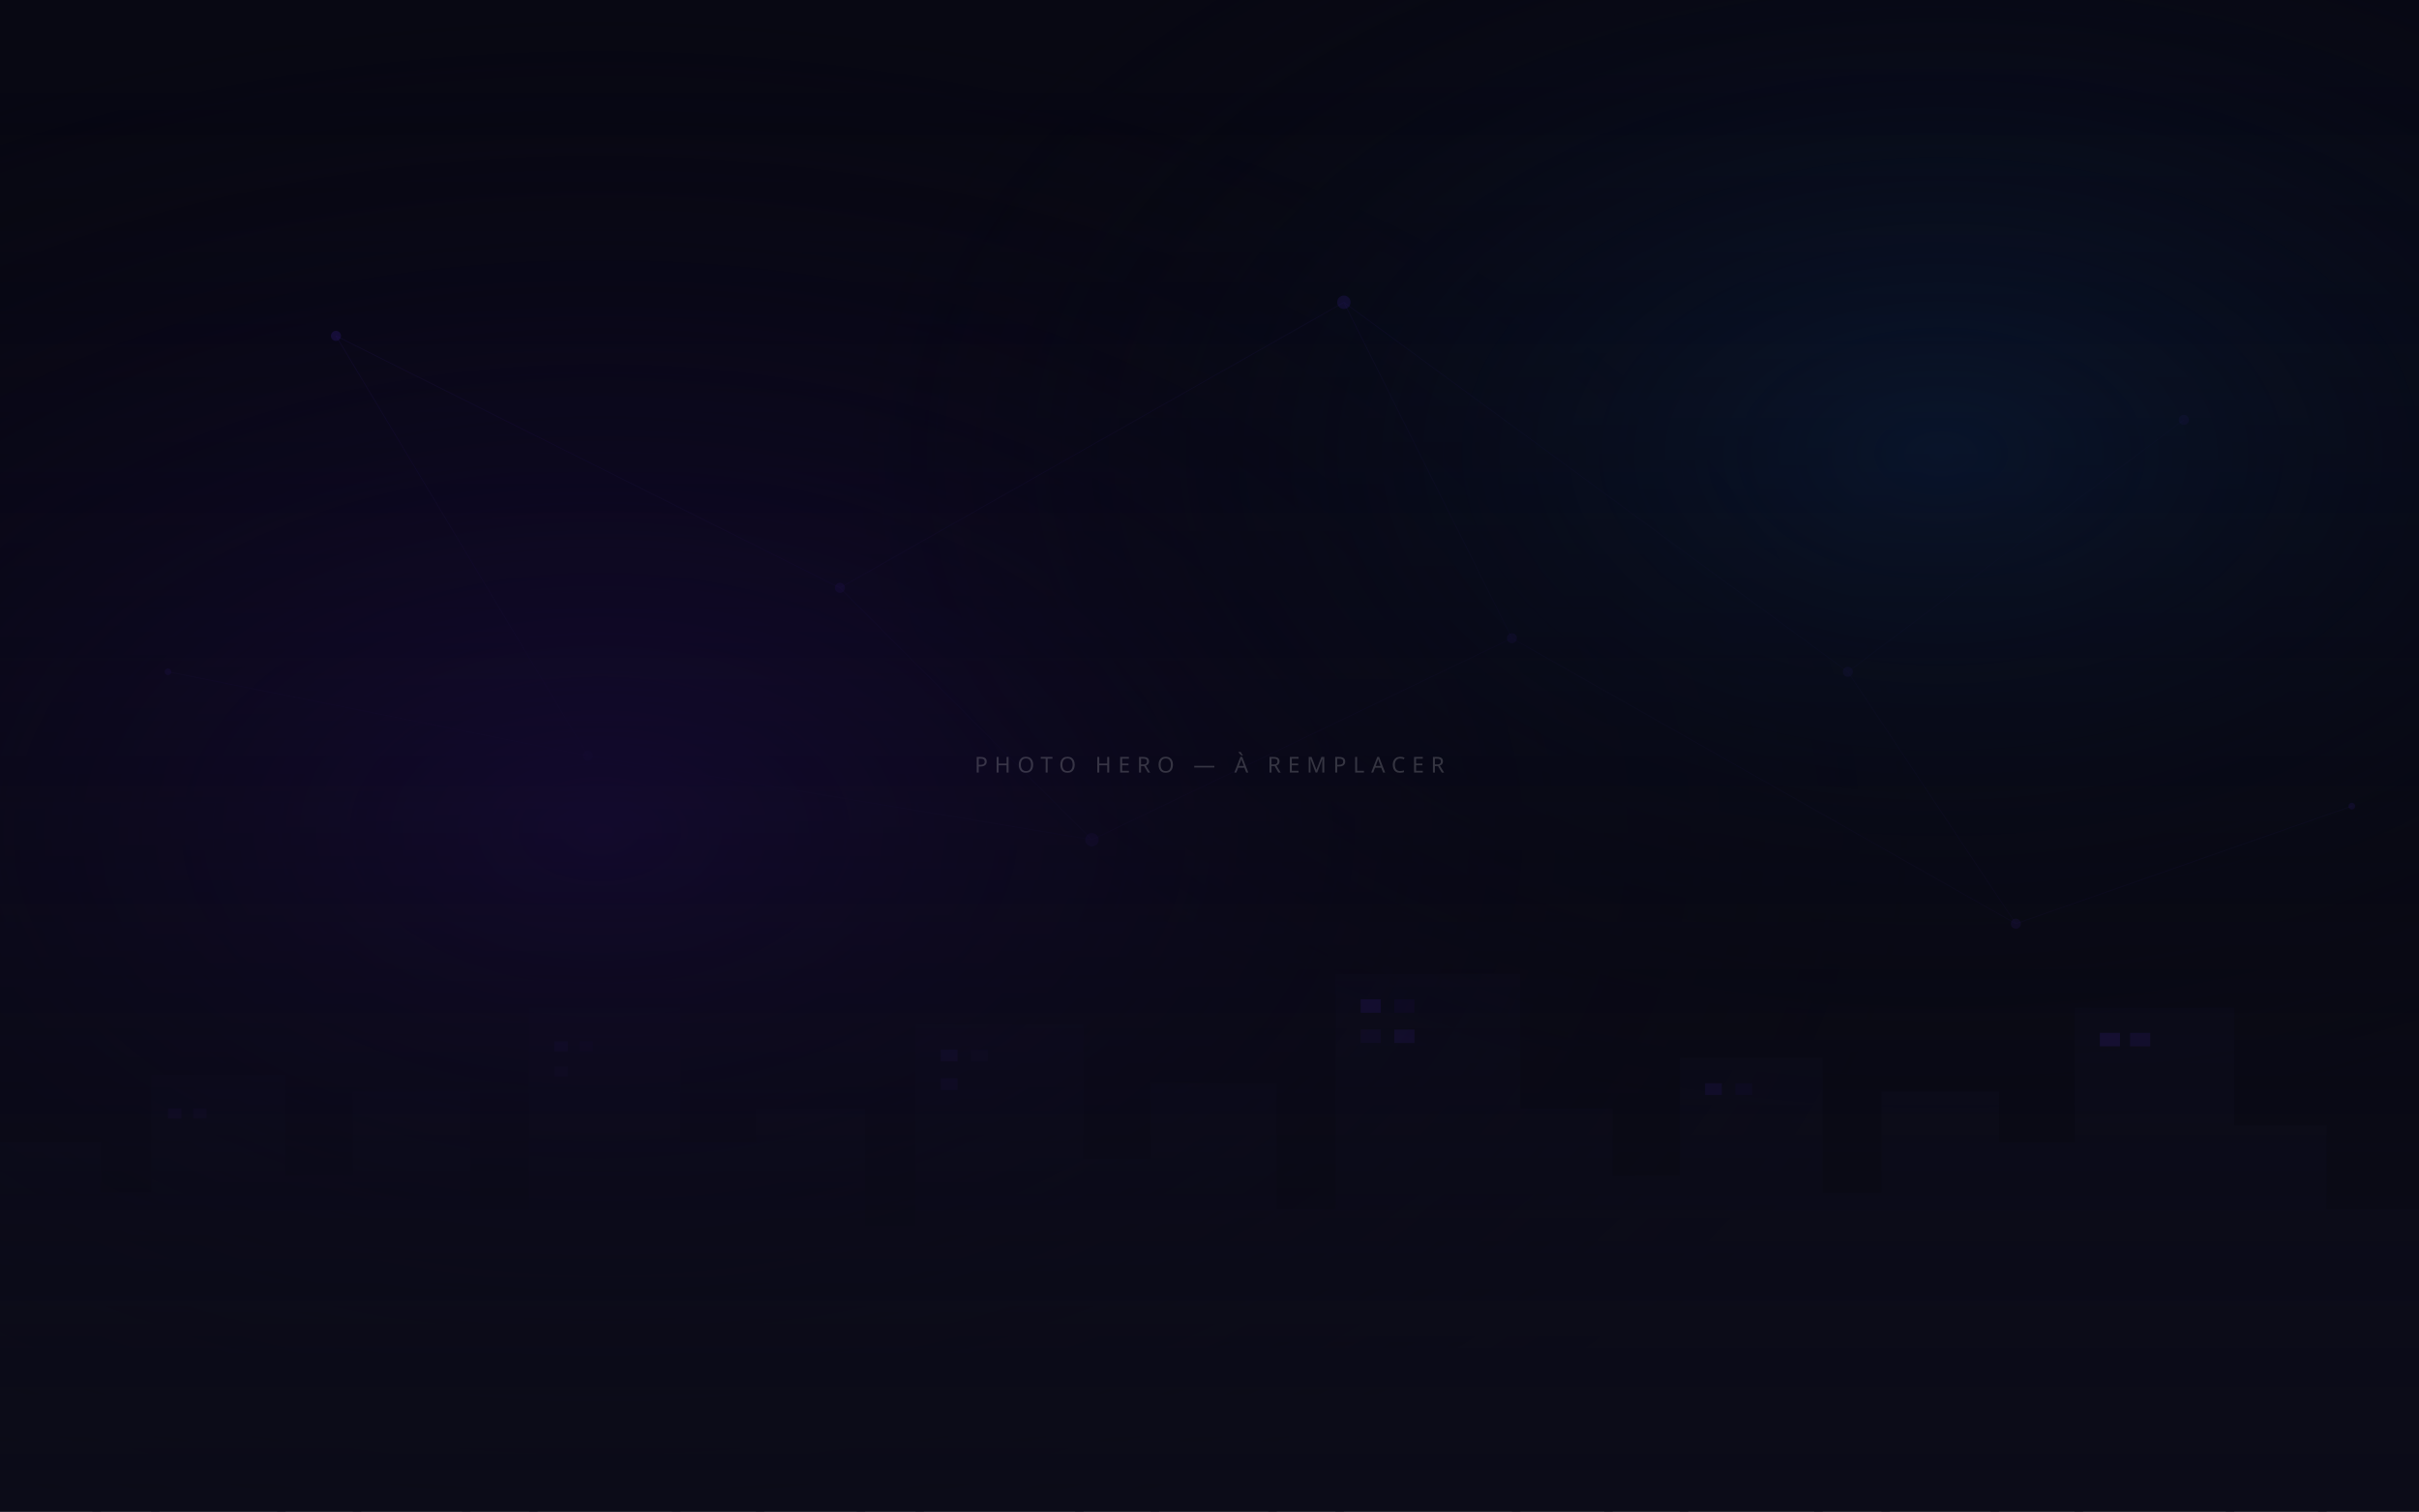
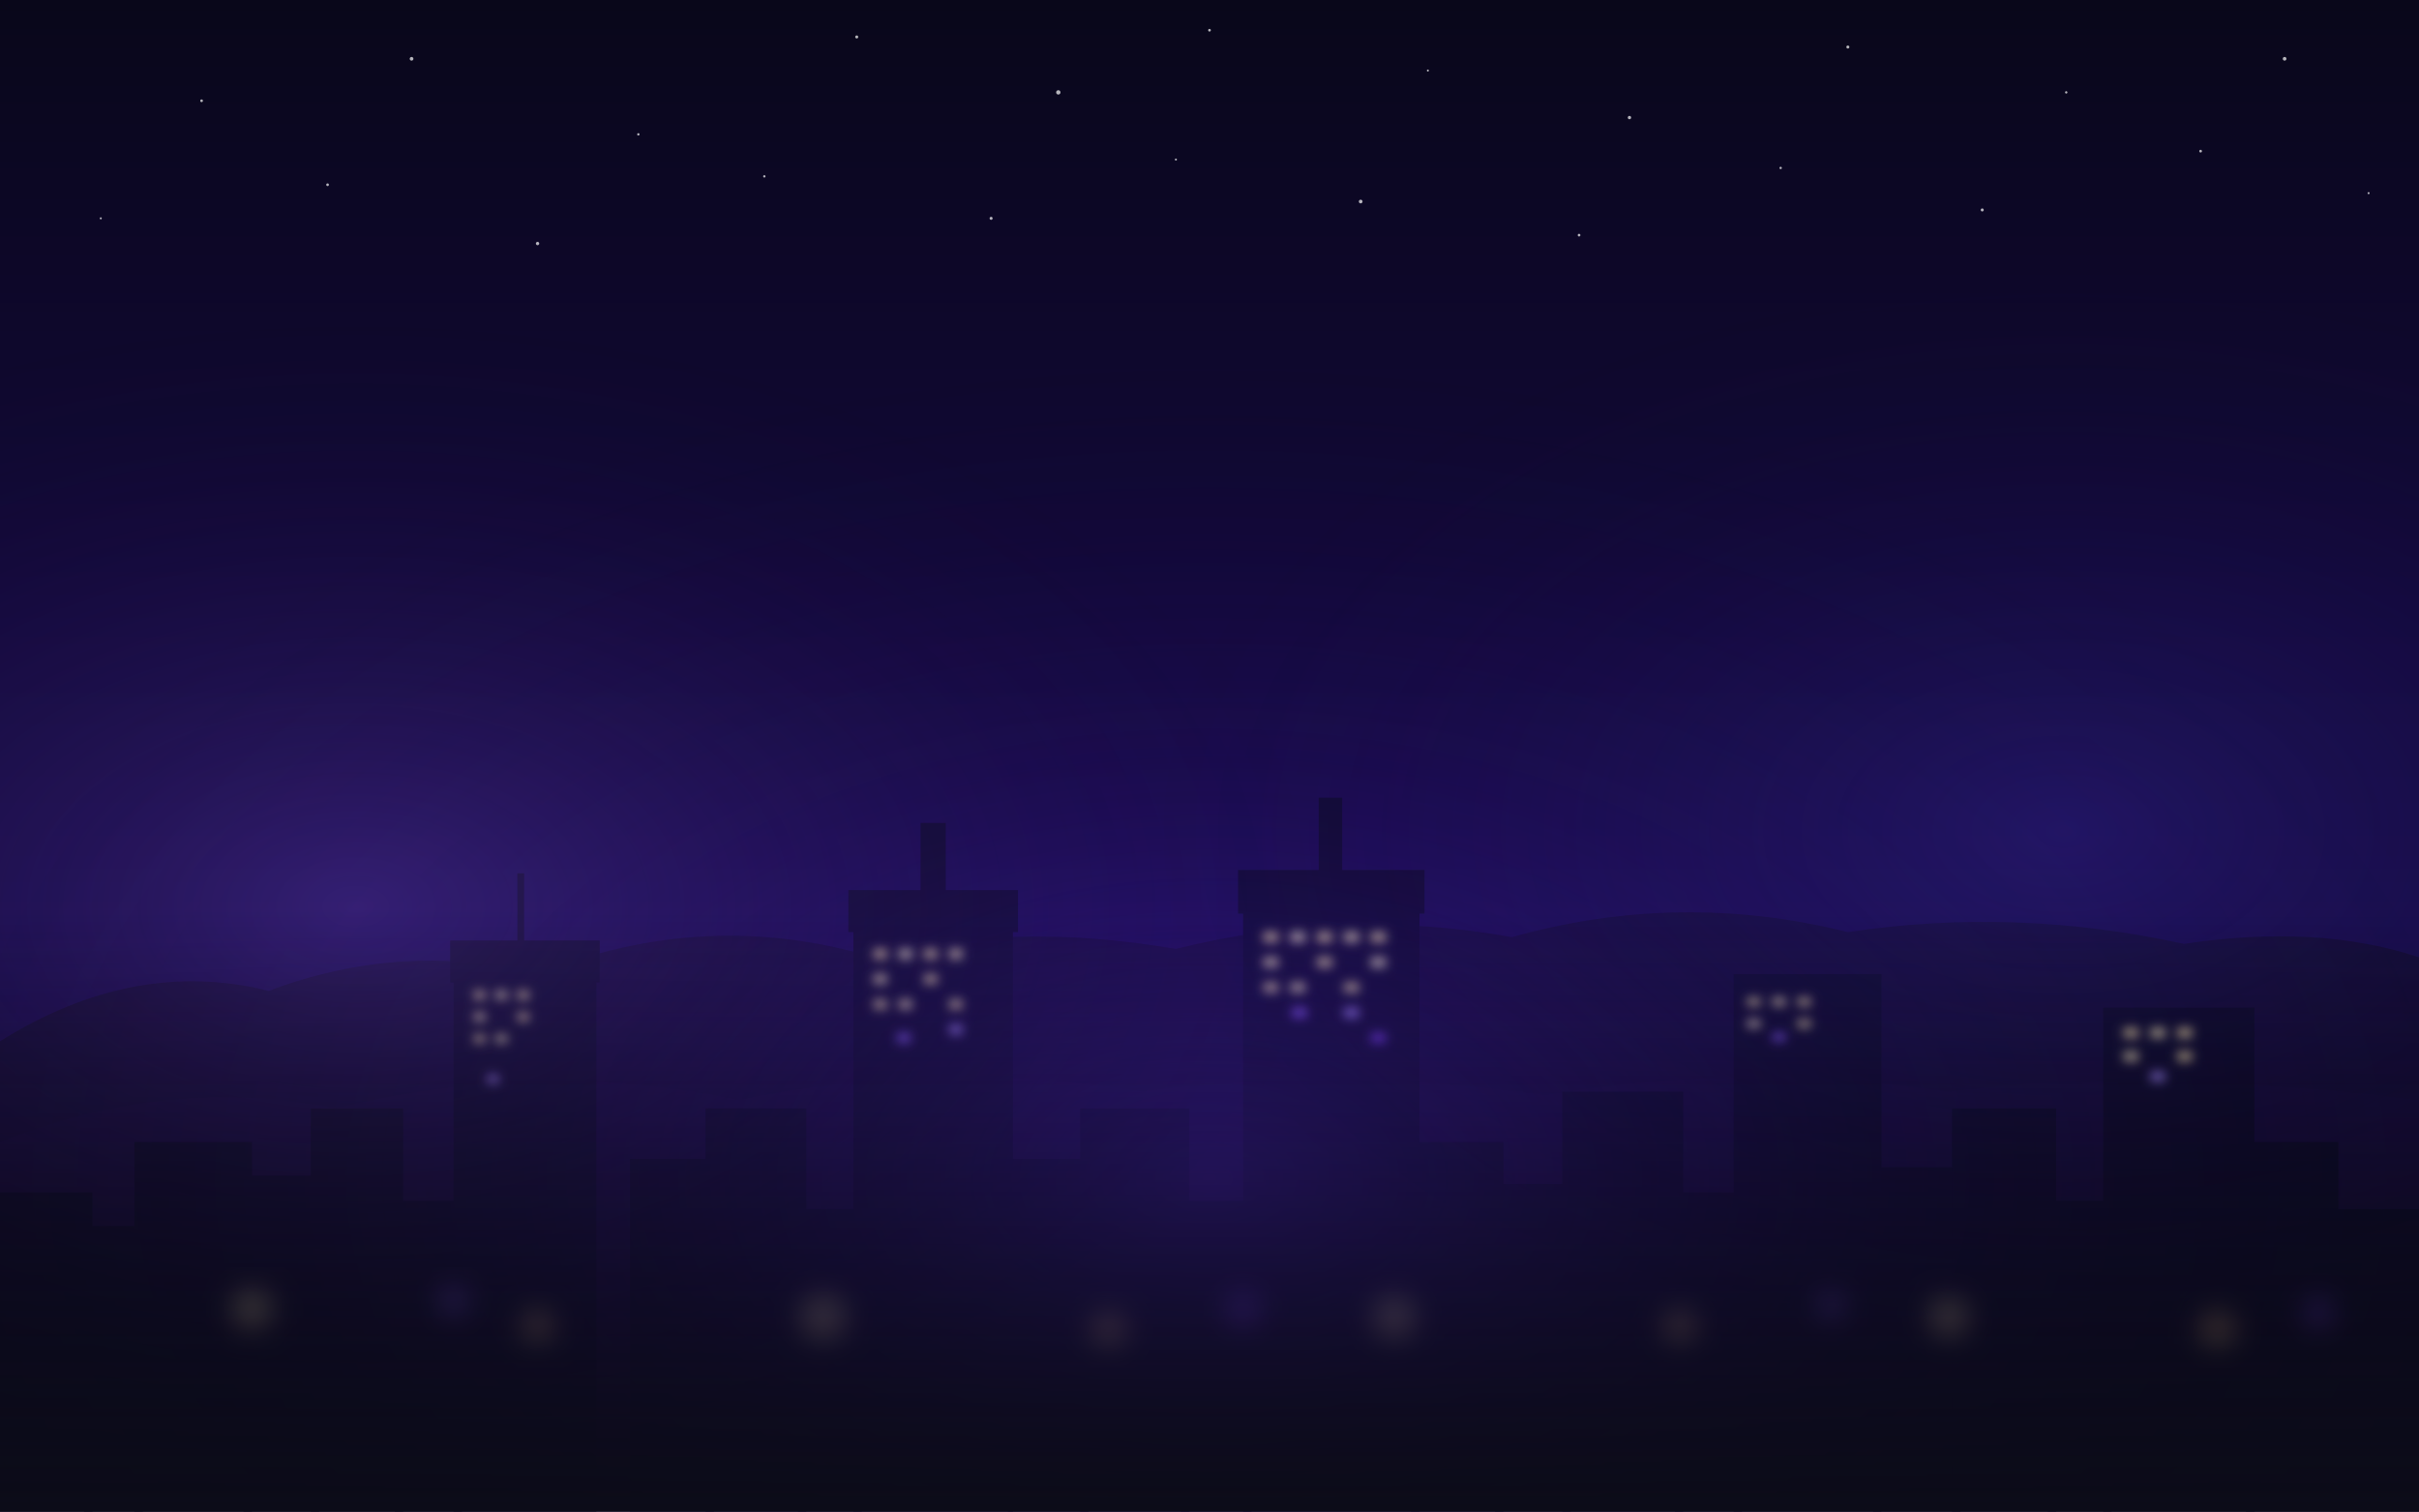
<svg xmlns="http://www.w3.org/2000/svg" viewBox="0 0 1440 900">
  <defs>
-     <radialGradient id="rg1" cx="25%" cy="55%" r="55%">
-       <stop offset="0%" stop-color="#1e0b4a" />
-       <stop offset="100%" stop-color="#05050f" stop-opacity="0" />
+     <linearGradient id="sky" x1="0" y1="0" x2="0" y2="1">
+       <stop offset="0%" stop-color="#09071a" />
+       <stop offset="40%" stop-color="#12083a" />
+       <stop offset="75%" stop-color="#1a0b4e" />
+       <stop offset="100%" stop-color="#0d0520" />
+     </linearGradient>
+     <radialGradient id="horizon" cx="50%" cy="78%" r="55%">
+       <stop offset="0%" stop-color="#5b2de8" stop-opacity="0.45" />
+       <stop offset="45%" stop-color="#3a1a9e" stop-opacity="0.2" />
+       <stop offset="100%" stop-color="#09071a" stop-opacity="0" />
    </radialGradient>
-     <radialGradient id="rg2" cx="80%" cy="30%" r="45%">
-       <stop offset="0%" stop-color="#0a1a35" />
-       <stop offset="100%" stop-color="#05050f" stop-opacity="0" />
+     <radialGradient id="glowL" cx="15%" cy="60%" r="40%">
+       <stop offset="0%" stop-color="#8b5cf6" stop-opacity="0.25" />
+       <stop offset="100%" stop-color="#09071a" stop-opacity="0" />
    </radialGradient>
-     <linearGradient id="lg-bottom" x1="0" y1="0" x2="0" y2="1">
-       <stop offset="0%" stop-color="#05050f" stop-opacity="0" />
+     <radialGradient id="glowR" cx="85%" cy="55%" r="38%">
+       <stop offset="0%" stop-color="#4f46e5" stop-opacity="0.2" />
+       <stop offset="100%" stop-color="#09071a" stop-opacity="0" />
+     </radialGradient>
+     <linearGradient id="fadeBottom" x1="0" y1="0" x2="0" y2="1">
+       <stop offset="60%" stop-color="#09071a" stop-opacity="0" />
      <stop offset="100%" stop-color="#0c0c18" stop-opacity="1" />
    </linearGradient>
+     <filter id="bokeh" x="-30%" y="-30%" width="160%" height="160%">
+       <feGaussianBlur stdDeviation="8" />
+     </filter>
+     <filter id="blur2" x="-20%" y="-20%" width="140%" height="140%">
+       <feGaussianBlur stdDeviation="3" />
+     </filter>
  </defs>
-   <rect width="1440" height="900" fill="#080813" />
-   <g fill="#0e0e22" opacity="0.9">
-     <rect x="0" y="680" width="60" height="220" />
-     <rect x="55" y="710" width="40" height="190" />
-     <rect x="90" y="640" width="80" height="260" />
-     <rect x="165" y="700" width="50" height="200" />
-     <rect x="210" y="650" width="70" height="250" />
-     <rect x="275" y="720" width="45" height="180" />
-     <rect x="315" y="600" width="90" height="300" />
-     <rect x="400" y="680" width="55" height="220" />
-     <rect x="450" y="660" width="65" height="240" />
-     <rect x="510" y="730" width="40" height="170" />
-     <rect x="545" y="610" width="100" height="290" />
-     <rect x="640" y="690" width="50" height="210" />
-     <rect x="685" y="645" width="75" height="255" />
-     <rect x="755" y="720" width="45" height="180" />
-     <rect x="795" y="580" width="110" height="320" />
-     <rect x="900" y="660" width="60" height="240" />
-     <rect x="955" y="700" width="50" height="200" />
-     <rect x="1000" y="630" width="85" height="270" />
-     <rect x="1080" y="710" width="45" height="190" />
-     <rect x="1120" y="650" width="70" height="250" />
-     <rect x="1185" y="680" width="55" height="220" />
-     <rect x="1235" y="600" width="95" height="300" />
-     <rect x="1325" y="670" width="60" height="230" />
-     <rect x="1380" y="720" width="60" height="180" />
-     <rect x="100" y="660" width="8" height="6" fill="#5b2de8" opacity="0.4" />
-     <rect x="115" y="660" width="8" height="6" fill="#5b2de8" opacity="0.3" />
-     <rect x="330" y="620" width="8" height="6" fill="#5b2de8" opacity="0.5" />
-     <rect x="345" y="620" width="8" height="6" fill="#3a1a9e" opacity="0.4" />
-     <rect x="330" y="635" width="8" height="6" fill="#5b2de8" opacity="0.3" />
-     <rect x="560" y="625" width="10" height="7" fill="#5b2de8" opacity="0.5" />
-     <rect x="578" y="625" width="10" height="7" fill="#3a1a9e" opacity="0.3" />
-     <rect x="560" y="642" width="10" height="7" fill="#5b2de8" opacity="0.4" />
-     <rect x="810" y="595" width="12" height="8" fill="#5b2de8" opacity="0.6" />
-     <rect x="830" y="595" width="12" height="8" fill="#3a1a9e" opacity="0.4" />
-     <rect x="810" y="613" width="12" height="8" fill="#5b2de8" opacity="0.3" />
-     <rect x="830" y="613" width="12" height="8" fill="#5b2de8" opacity="0.5" />
-     <rect x="1015" y="645" width="10" height="7" fill="#5b2de8" opacity="0.4" />
-     <rect x="1033" y="645" width="10" height="7" fill="#3a1a9e" opacity="0.3" />
-     <rect x="1250" y="615" width="12" height="8" fill="#5b2de8" opacity="0.5" />
-     <rect x="1268" y="615" width="12" height="8" fill="#5b2de8" opacity="0.4" />
+   <rect width="1440" height="900" fill="url(#sky)" />
+   <g fill="white" opacity="0.7">
+     <circle cx="120" cy="60" r="0.8" />
+     <circle cx="245" cy="35" r="1.1" />
+     <circle cx="380" cy="80" r="0.7" />
+     <circle cx="510" cy="22" r="0.9" />
+     <circle cx="630" cy="55" r="1.3" />
+     <circle cx="720" cy="18" r="0.8" />
+     <circle cx="850" cy="42" r="0.6" />
+     <circle cx="970" cy="70" r="1.0" />
+     <circle cx="1100" cy="28" r="0.9" />
+     <circle cx="1230" cy="55" r="0.7" />
+     <circle cx="1360" cy="35" r="1.1" />
+     <circle cx="60" cy="130" r="0.6" />
+     <circle cx="195" cy="110" r="0.8" />
+     <circle cx="320" cy="145" r="1.0" />
+     <circle cx="455" cy="105" r="0.7" />
+     <circle cx="590" cy="130" r="0.9" />
+     <circle cx="700" cy="95" r="0.6" />
+     <circle cx="810" cy="120" r="1.1" />
+     <circle cx="940" cy="140" r="0.8" />
+     <circle cx="1060" cy="100" r="0.7" />
+     <circle cx="1180" cy="125" r="0.9" />
+     <circle cx="1310" cy="90" r="0.8" />
+     <circle cx="1410" cy="115" r="0.6" />
  </g>
-   <g stroke="#5b2de8" stroke-width="0.5" opacity="0.15" fill="none">
-     <line x1="200" y1="200" x2="500" y2="350" />
-     <line x1="500" y1="350" x2="800" y2="180" />
-     <line x1="800" y1="180" x2="1100" y2="400" />
-     <line x1="1100" y1="400" x2="1300" y2="250" />
-     <line x1="200" y1="200" x2="350" y2="450" />
-     <line x1="350" y1="450" x2="650" y2="500" />
-     <line x1="650" y1="500" x2="900" y2="380" />
-     <line x1="900" y1="380" x2="1200" y2="550" />
-     <line x1="500" y1="350" x2="650" y2="500" />
-     <line x1="800" y1="180" x2="900" y2="380" />
-     <line x1="1100" y1="400" x2="1200" y2="550" />
-     <line x1="100" y1="400" x2="350" y2="450" />
-     <line x1="1200" y1="550" x2="1400" y2="480" />
+   <g opacity="0.6">
+     <path d="M0 620 Q80 570 160 590 Q240 560 320 580 Q420 540 520 570 Q600 548 700 565 Q800 540 900 558 Q1000 530 1100 555 Q1200 540 1300 562 Q1380 550 1440 570 L1440 900 L0 900 Z" fill="#0e0820" />
+     <path d="M0 680 Q100 640 200 660 Q320 630 440 655 Q560 630 680 650 Q800 635 920 652 Q1040 632 1160 650 Q1280 635 1440 655 L1440 900 L0 900 Z" fill="#100924" />
  </g>
-   <g fill="#5b2de8" opacity="0.3">
-     <circle cx="200" cy="200" r="3" />
-     <circle cx="500" cy="350" r="3" />
-     <circle cx="800" cy="180" r="4" />
-     <circle cx="1100" cy="400" r="3" />
-     <circle cx="1300" cy="250" r="3" />
-     <circle cx="350" cy="450" r="3" />
-     <circle cx="650" cy="500" r="4" />
-     <circle cx="900" cy="380" r="3" />
-     <circle cx="1200" cy="550" r="3" />
-     <circle cx="100" cy="400" r="2" />
-     <circle cx="1400" cy="480" r="2" />
+   <g fill="#0a0720">
+     <rect x="0" y="710" width="55" height="190" />
+     <rect x="50" y="730" width="35" height="170" />
+     <rect x="80" y="680" width="70" height="220" />
+     <rect x="145" y="700" width="45" height="200" />
+     <rect x="185" y="660" width="55" height="240" />
+     <rect x="235" y="715" width="40" height="185" />
+     <rect x="270" y="580" width="85" height="320" />
+     <rect x="268" y="560" width="89" height="25" />
+     <rect x="308" y="520" width="4" height="45" />
+     <rect x="375" y="690" width="50" height="210" />
+     <rect x="420" y="660" width="60" height="240" />
+     <rect x="475" y="720" width="38" height="180" />
+     <rect x="508" y="550" width="95" height="350" />
+     <rect x="505" y="530" width="101" height="25" />
+     <rect x="548" y="490" width="15" height="45" />
+     <rect x="600" y="690" width="48" height="210" />
+     <rect x="643" y="660" width="65" height="240" />
+     <rect x="703" y="715" width="42" height="185" />
+     <rect x="740" y="540" width="105" height="360" />
+     <rect x="737" y="518" width="111" height="26" />
+     <rect x="785" y="475" width="14" height="48" />
+     <rect x="840" y="680" width="55" height="220" />
+     <rect x="890" y="705" width="45" height="195" />
+     <rect x="930" y="650" width="72" height="250" />
+     <rect x="997" y="710" width="40" height="190" />
+     <rect x="1032" y="580" width="88" height="320" />
+     <rect x="1115" y="695" width="52" height="205" />
+     <rect x="1162" y="660" width="62" height="240" />
+     <rect x="1219" y="715" width="38" height="185" />
+     <rect x="1252" y="600" width="90" height="300" />
+     <rect x="1337" y="680" width="55" height="220" />
+     <rect x="1387" y="720" width="53" height="180" />
  </g>
-   <rect width="1440" height="900" fill="url(#rg1)" />
-   <rect width="1440" height="900" fill="url(#rg2)" />
-   <rect width="1440" height="900" fill="url(#lg-bottom)" />
-   <text x="720" y="460" text-anchor="middle" font-family="system-ui, sans-serif" font-size="13" fill="rgba(255,255,255,0.18)" letter-spacing="4">PHOTO HERO — À REMPLACER</text>
+   <g opacity="0.85" filter="url(#blur2)">
+     <rect x="282" y="590" width="7" height="5" fill="#ffe8a0" />
+     <rect x="295" y="590" width="7" height="5" fill="#fff0b0" />
+     <rect x="308" y="590" width="7" height="5" fill="#ffe8a0" />
+     <rect x="282" y="603" width="7" height="5" fill="#fff0b0" />
+     <rect x="308" y="603" width="7" height="5" fill="#ffe8a0" />
+     <rect x="282" y="616" width="7" height="5" fill="#ffe8a0" />
+     <rect x="295" y="616" width="7" height="5" fill="#fff0b0" />
+     <rect x="520" y="565" width="8" height="6" fill="#ffe8a0" />
+     <rect x="535" y="565" width="8" height="6" fill="#fff4c0" />
+     <rect x="550" y="565" width="8" height="6" fill="#ffe8a0" />
+     <rect x="565" y="565" width="8" height="6" fill="#fff0b0" />
+     <rect x="520" y="580" width="8" height="6" fill="#fff0b0" />
+     <rect x="550" y="580" width="8" height="6" fill="#ffe8a0" />
+     <rect x="520" y="595" width="8" height="6" fill="#ffe8a0" />
+     <rect x="535" y="595" width="8" height="6" fill="#fff0b0" />
+     <rect x="565" y="595" width="8" height="6" fill="#ffe8a0" />
+     <rect x="752" y="555" width="9" height="6" fill="#ffe8a0" />
+     <rect x="768" y="555" width="9" height="6" fill="#fff4c0" />
+     <rect x="784" y="555" width="9" height="6" fill="#ffe8a0" />
+     <rect x="800" y="555" width="9" height="6" fill="#fff0b0" />
+     <rect x="816" y="555" width="9" height="6" fill="#ffe8a0" />
+     <rect x="752" y="570" width="9" height="6" fill="#fff0b0" />
+     <rect x="784" y="570" width="9" height="6" fill="#ffe8a0" />
+     <rect x="816" y="570" width="9" height="6" fill="#fff4c0" />
+     <rect x="752" y="585" width="9" height="6" fill="#ffe8a0" />
+     <rect x="768" y="585" width="9" height="6" fill="#fff0b0" />
+     <rect x="800" y="585" width="9" height="6" fill="#ffe8a0" />
+     <rect x="1040" y="594" width="8" height="5" fill="#ffe8a0" />
+     <rect x="1055" y="594" width="8" height="5" fill="#fff0b0" />
+     <rect x="1070" y="594" width="8" height="5" fill="#ffe8a0" />
+     <rect x="1040" y="607" width="8" height="5" fill="#fff4c0" />
+     <rect x="1070" y="607" width="8" height="5" fill="#ffe8a0" />
+     <rect x="1264" y="612" width="9" height="6" fill="#ffe8a0" />
+     <rect x="1280" y="612" width="9" height="6" fill="#fff0b0" />
+     <rect x="1296" y="612" width="9" height="6" fill="#ffe8a0" />
+     <rect x="1264" y="626" width="9" height="6" fill="#fff0b0" />
+     <rect x="1296" y="626" width="9" height="6" fill="#ffe8a0" />
+   </g>
+   <g opacity="0.9" filter="url(#blur2)">
+     <rect x="290" y="640" width="7" height="5" fill="#a78bfa" />
+     <rect x="534" y="615" width="8" height="6" fill="#8b5cf6" />
+     <rect x="565" y="610" width="8" height="6" fill="#a78bfa" />
+     <rect x="769" y="600" width="9" height="6" fill="#8b5cf6" />
+     <rect x="800" y="600" width="9" height="6" fill="#a78bfa" />
+     <rect x="816" y="615" width="9" height="6" fill="#7c3aed" />
+     <rect x="1055" y="615" width="8" height="5" fill="#8b5cf6" />
+     <rect x="1280" y="638" width="9" height="6" fill="#a78bfa" />
+   </g>
+   <g filter="url(#bokeh)" opacity="0.6">
+     <circle cx="150" cy="780" r="12" fill="#ffe8a0" />
+     <circle cx="320" cy="790" r="10" fill="#ffd080" />
+     <circle cx="490" cy="785" r="14" fill="#ffe8a0" />
+     <circle cx="660" cy="792" r="11" fill="#ffd080" />
+     <circle cx="830" cy="785" r="13" fill="#ffe8a0" />
+     <circle cx="1000" cy="790" r="10" fill="#ffd080" />
+     <circle cx="1160" cy="785" r="12" fill="#ffe8a0" />
+     <circle cx="1320" cy="792" r="11" fill="#ffd080" />
+     <circle cx="270" cy="775" r="9" fill="#8b5cf6" />
+     <circle cx="740" cy="780" r="11" fill="#7c3aed" />
+     <circle cx="1090" cy="778" r="8" fill="#8b5cf6" />
+     <circle cx="1380" cy="782" r="9" fill="#7c3aed" />
+   </g>
+   <rect width="1440" height="900" fill="url(#horizon)" />
+   <rect width="1440" height="900" fill="url(#glowL)" />
+   <rect width="1440" height="900" fill="url(#glowR)" />
+   <rect width="1440" height="900" fill="url(#fadeBottom)" />
</svg>
